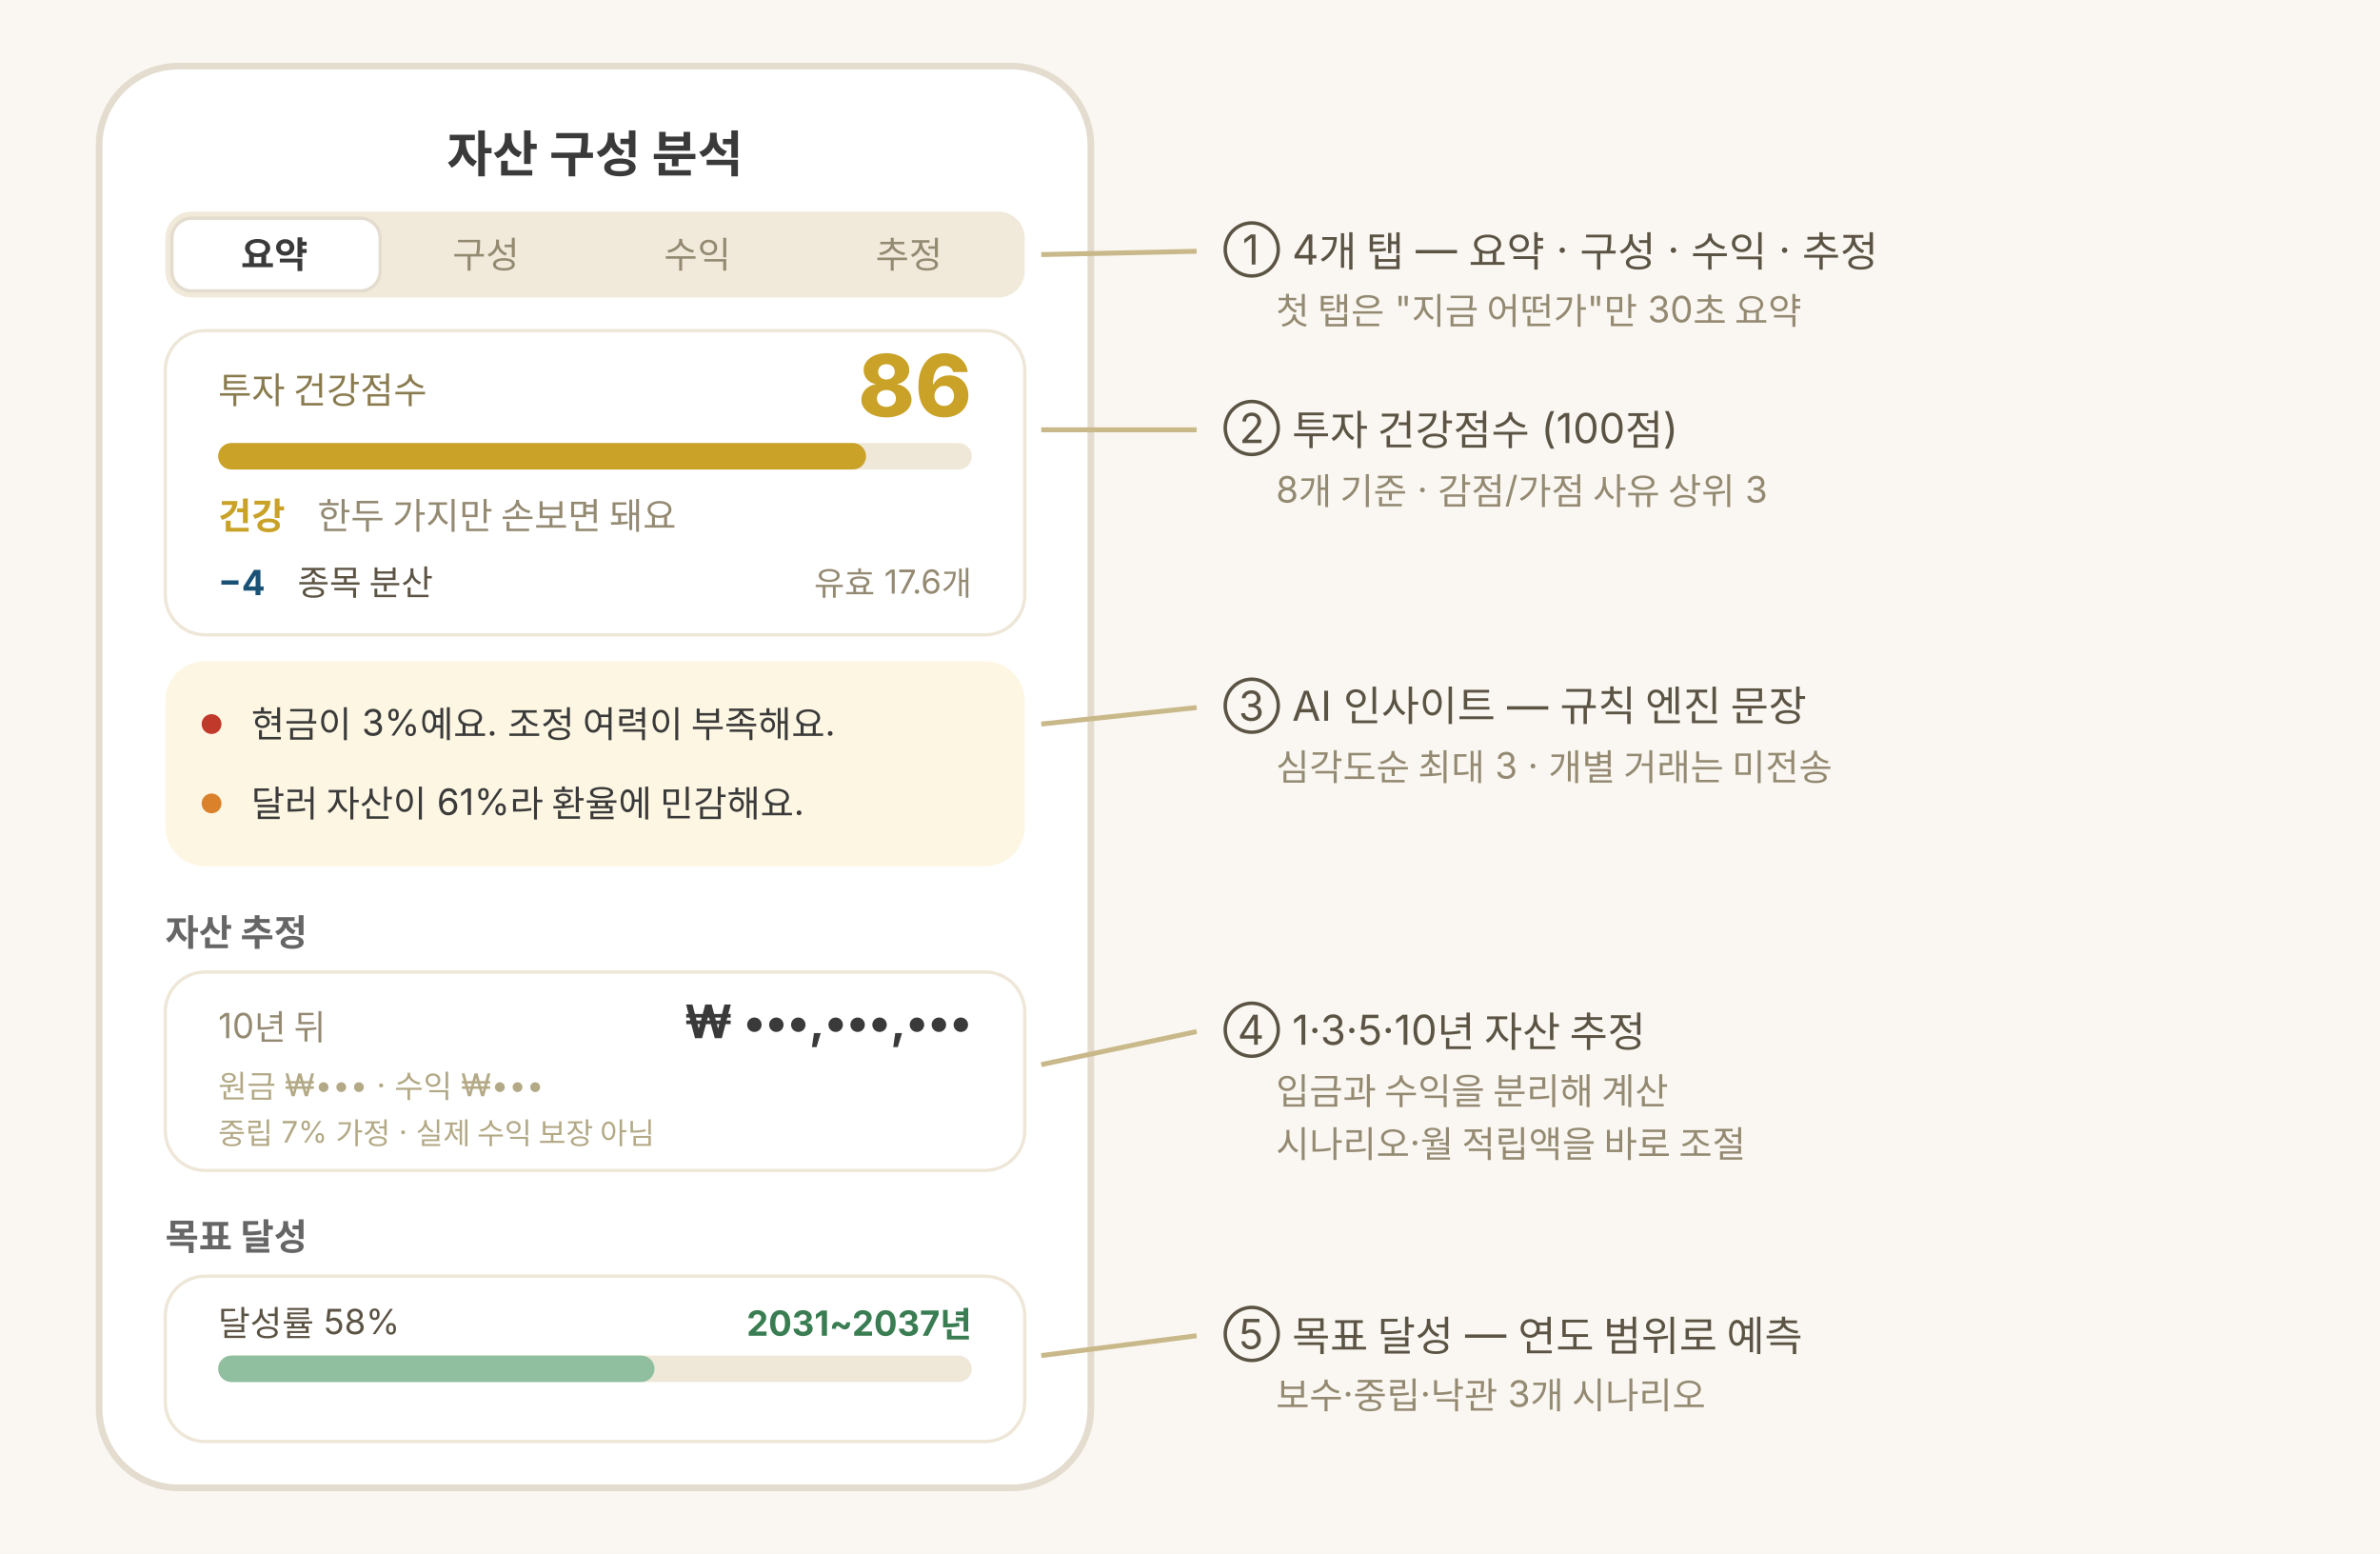
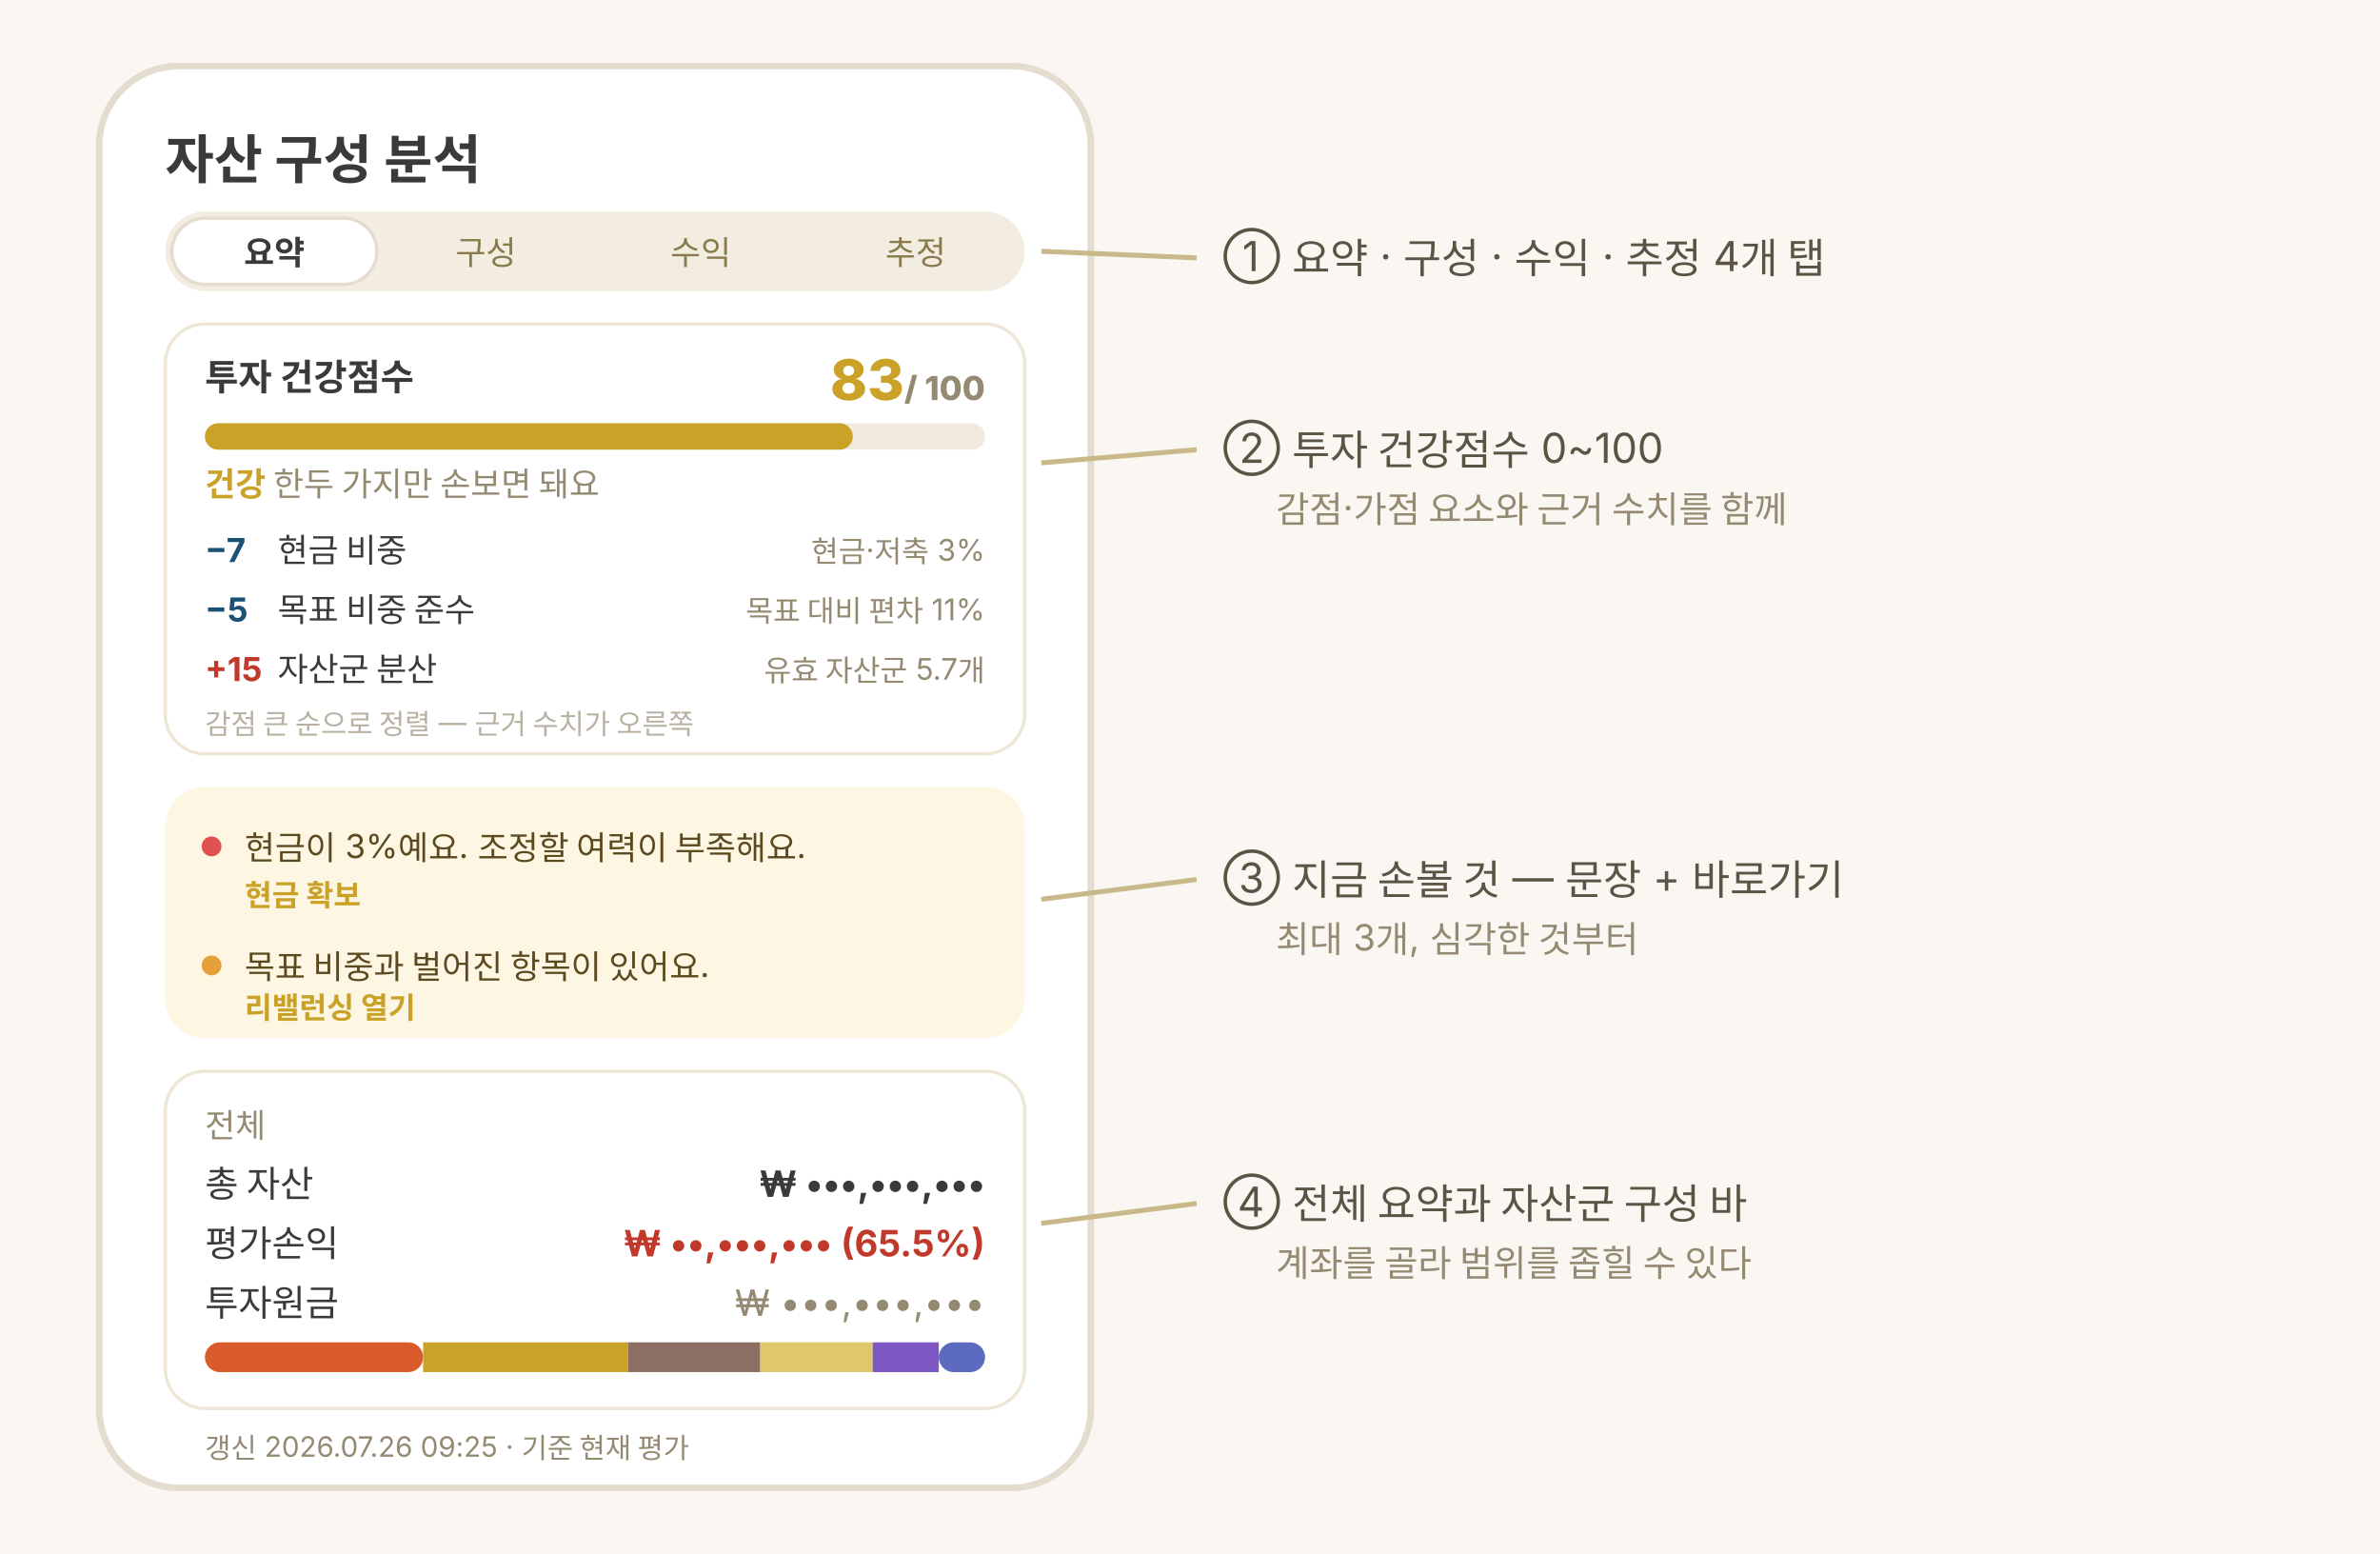
<svg xmlns="http://www.w3.org/2000/svg" viewBox="0 0 720 470" font-family="-apple-system, 'Apple SD Gothic Neo', sans-serif">
  <rect width="720" height="470" fill="#FAF7F2" />
  <rect x="30" y="20" width="300" height="430" rx="24" fill="#FFFFFF" stroke="#E3DCCF" stroke-width="2" />
-   <text x="180" y="52" text-anchor="middle" font-size="15" font-weight="700" fill="#3A3A3A">자산 구성 분석</text>
-   <rect x="50" y="64" width="260" height="26" rx="8" fill="#F1EADB" />
-   <rect x="52" y="66" width="63" height="22" rx="6" fill="#FFFFFF" stroke="#E3DCCF" />
-   <text x="83" y="81" text-anchor="middle" font-size="11" font-weight="700" fill="#3A3A3A">요약</text>
-   <text x="147" y="81" text-anchor="middle" font-size="11" fill="#948A72">구성</text>
-   <text x="211" y="81" text-anchor="middle" font-size="11" fill="#948A72">수익</text>
-   <text x="275" y="81" text-anchor="middle" font-size="11" fill="#948A72">추정</text>
-   <rect x="50" y="100" width="260" height="92" rx="12" fill="#FFFFFF" stroke="#EEE7D8" />
-   <text x="66" y="122" font-size="11" fill="#8A7B4F">투자 건강점수</text>
-   <text x="294" y="126" text-anchor="end" font-size="26" font-weight="800" fill="#C9A227">86</text>
-   <text x="294" y="126" text-anchor="end" font-size="26" font-weight="800" fill="#C9A227" opacity="0"> </text>
-   <rect x="66" y="134" width="228" height="8" rx="4" fill="#EFE8D8" />
-   <rect x="66" y="134" width="196" height="8" rx="4" fill="#C9A227" />
-   <text x="66" y="160" font-size="11" font-weight="700" fill="#C9A227">건강</text>
-   <text x="96" y="160" font-size="11" fill="#948A72">한두 가지만 손보면 돼요</text>
-   <text x="66" y="180" font-size="10.5" font-weight="700" fill="#1A5276">−4</text>
-   <text x="90" y="180" font-size="10.5" fill="#5B5343">종목 분산</text>
-   <text x="294" y="180" text-anchor="end" font-size="10" fill="#948A72">유효 17.6개</text>
-   <rect x="50" y="200" width="260" height="62" rx="12" fill="#FDF6E3" />
-   <circle cx="64" cy="219" r="3" fill="#C0392B" />
-   <text x="76" y="223" font-size="11" fill="#3A3A3A">현금이 3%예요. 조정 여력이 부족해요.</text>
-   <circle cx="64" cy="243" r="3" fill="#D9822B" />
-   <text x="76" y="247" font-size="11" fill="#3A3A3A">달러 자산이 61%라 환율에 민감해요.</text>
-   <text x="50" y="286" font-size="11" font-weight="600" fill="#666">자산 추정</text>
-   <rect x="50" y="294" width="260" height="60" rx="12" fill="#FFFFFF" stroke="#EEE7D8" />
-   <text x="66" y="314" font-size="10.5" fill="#948A72">10년 뒤</text>
-   <text x="294" y="314" text-anchor="end" font-size="14" font-weight="700" fill="#3A3A3A">₩ •••,•••,•••</text>
-   <text x="66" y="332" font-size="9.5" fill="#B3A986">원금 ₩••• · 수익 ₩•••</text>
-   <text x="66" y="346" font-size="9" fill="#B3A986">중립 7% 가정 · 실제 수익 보장 아님</text>
-   <text x="50" y="378" font-size="11" font-weight="600" fill="#666">목표 달성</text>
-   <rect x="50" y="386" width="260" height="50" rx="12" fill="#FFFFFF" stroke="#EEE7D8" />
-   <rect x="66" y="410" width="228" height="8" rx="4" fill="#EFE8D8" />
-   <rect x="66" y="410" width="132" height="8" rx="4" fill="#8FBF9F" />
-   <text x="66" y="404" font-size="10.5" fill="#5B5343">달성률 58%</text>
-   <text x="294" y="404" text-anchor="end" font-size="10.5" font-weight="700" fill="#3A7D52">2031~2037년</text>
+   <text x="50" y="54" font-size="16" font-weight="800" fill="#3A3A3A">자산 구성 분석</text>
+   <rect x="50" y="64" width="260" height="24" rx="12" fill="#F2EDE0" />
+   <rect x="52" y="66" width="62" height="20" rx="10" fill="#FFFFFF" stroke="#E3DCCF" />
+   <text x="83" y="80" text-anchor="middle" font-size="10" font-weight="700" fill="#3A3A3A">요약</text>
+   <text x="147" y="80" text-anchor="middle" font-size="10" fill="#8A7B4F">구성</text>
+   <text x="212" y="80" text-anchor="middle" font-size="10" fill="#8A7B4F">수익</text>
+   <text x="277" y="80" text-anchor="middle" font-size="10" fill="#8A7B4F">추정</text>
+   <rect x="50" y="98" width="260" height="130" rx="12" fill="#FFFFFF" stroke="#EEE7D8" />
+   <text x="62" y="118" font-size="11" font-weight="700" fill="#3A3A3A">투자 건강점수</text>
+   <text x="298" y="121" text-anchor="end" font-size="17" font-weight="800" fill="#C9A227">83<tspan font-size="10" fill="#948A72"> / 100</tspan>
+   </text>
+   <rect x="62" y="128" width="236" height="8" rx="4" fill="#F0EBDD" />
+   <rect x="62" y="128" width="196" height="8" rx="4" fill="#C9A227" />
+   <text x="62" y="150" font-size="10" font-weight="700" fill="#C9A227">건강 <tspan font-weight="400" fill="#948A72">한두 가지만 손보면 돼요</tspan>
+   </text>
+   <text x="62" y="170" font-size="10" font-weight="700" fill="#1A5276">−7</text>
+   <text x="84" y="170" font-size="10" fill="#3A3A3A">현금 비중</text>
+   <text x="298" y="170" text-anchor="end" font-size="9" fill="#948A72">현금·저축 3%</text>
+   <text x="62" y="188" font-size="10" font-weight="700" fill="#1A5276">−5</text>
+   <text x="84" y="188" font-size="10" fill="#3A3A3A">목표 비중 준수</text>
+   <text x="298" y="188" text-anchor="end" font-size="9" fill="#948A72">목표 대비 편차 11%</text>
+   <text x="62" y="206" font-size="10" font-weight="700" fill="#C0392B">+15</text>
+   <text x="84" y="206" font-size="10" fill="#3A3A3A">자산군 분산</text>
+   <text x="298" y="206" text-anchor="end" font-size="9" fill="#948A72">유효 자산군 5.7개</text>
+   <text x="62" y="222" font-size="8.5" fill="#B8B0A0">감점 큰 순으로 정렬 — 근거 수치가 오른쪽</text>
+   <rect x="50" y="238" width="260" height="76" rx="12" fill="#FDF6E3" />
+   <circle cx="64" cy="256" r="3" fill="#E05252" />
+   <text x="74" y="260" font-size="10" fill="#5B4A1F">현금이 3%예요. 조정할 여력이 부족해요.</text>
+   <text x="74" y="274" font-size="9" font-weight="600" fill="#C9A227">현금 확보</text>
+   <circle cx="64" cy="292" r="3" fill="#E5A03C" />
+   <text x="74" y="296" font-size="10" fill="#5B4A1F">목표 비중과 벌어진 항목이 있어요.</text>
+   <text x="74" y="308" font-size="9" font-weight="600" fill="#C9A227">리밸런싱 열기</text>
+   <rect x="50" y="324" width="260" height="102" rx="12" fill="#FFFFFF" stroke="#EEE7D8" />
+   <text x="62" y="344" font-size="10" fill="#948A72">전체</text>
+   <text x="62" y="362" font-size="11" fill="#3A3A3A">총 자산</text>
+   <text x="298" y="362" text-anchor="end" font-size="11" font-weight="700" fill="#3A3A3A">₩ •••,•••,•••</text>
+   <text x="62" y="380" font-size="11" fill="#3A3A3A">평가손익</text>
+   <text x="298" y="380" text-anchor="end" font-size="11" font-weight="700" fill="#C0392B">₩ ••,•••,••• (65.5%)</text>
+   <text x="62" y="398" font-size="11" fill="#3A3A3A">투자원금</text>
+   <text x="298" y="398" text-anchor="end" font-size="11" fill="#948A72">₩ •••,•••,•••</text>
+   <rect x="62" y="406" width="66" height="9" rx="4.5" fill="#D95A2B" />
+   <rect x="128" y="406" width="62" height="9" fill="#C9A227" />
+   <rect x="190" y="406" width="40" height="9" fill="#8D6E63" />
+   <rect x="230" y="406" width="34" height="9" fill="#E0C76B" />
+   <rect x="264" y="406" width="20" height="9" fill="#7E57C2" />
+   <rect x="284" y="406" width="14" height="9" rx="4.5" fill="#5C6BC0" />
+   <text x="62" y="441" font-size="8.5" fill="#948A72">갱신 2026.07.26 09:25 · 기준 현재 평가</text>
  <g font-size="12.5" fill="#5B5343">
-     <text x="370" y="80">① 4개 탭 — 요약 · 구성 · 수익 · 추정</text>
-     <text x="386" y="98" font-size="11" fill="#948A72">첫 탭은 "지금 어떤가"만 30초 요약</text>
-     <text x="370" y="134">② 투자 건강점수 (100점)</text>
-     <text x="386" y="152" font-size="11" fill="#948A72">8개 기준 · 감점/가점 사유 상위 3</text>
-     <text x="370" y="218">③ AI 인사이트 — 규칙 엔진 문장</text>
-     <text x="386" y="236" font-size="11" fill="#948A72">심각도순 최대 3 · 개별 거래는 미전송</text>
-     <text x="370" y="316">④ 1·3·5·10년 자산 추정</text>
-     <text x="386" y="334" font-size="11" fill="#948A72">입금과 수익을 분리해 계산</text>
-     <text x="386" y="350" font-size="11" fill="#948A72">시나리오·월 적립액을 바로 조절</text>
-     <text x="370" y="408">⑤ 목표 달성 — 연도 범위로 예측</text>
-     <text x="386" y="426" font-size="11" fill="#948A72">보수·중립·낙관 3개 시나리오</text>
+     <text x="370" y="82">① 요약 · 구성 · 수익 · 추정 4개 탭</text>
+     <text x="370" y="140">② 투자 건강점수 0~100</text>
+     <text x="386" y="158" font-size="11" fill="#948A72">감점·가점 요소와 근거 수치를 함께</text>
+     <text x="370" y="270">③ 지금 손볼 것 — 문장 + 바로가기</text>
+     <text x="386" y="288" font-size="11" fill="#948A72">최대 3개, 심각한 것부터</text>
+     <text x="370" y="368">④ 전체 요약과 자산군 구성 바</text>
+     <text x="386" y="386" font-size="11" fill="#948A72">계좌를 골라 범위를 좁힐 수 있다</text>
  </g>
-   <line x1="315" y1="77" x2="362" y2="76" stroke="#C9B98A" stroke-width="1.5" />
-   <line x1="315" y1="130" x2="362" y2="130" stroke="#C9B98A" stroke-width="1.5" />
-   <line x1="315" y1="219" x2="362" y2="214" stroke="#C9B98A" stroke-width="1.5" />
-   <line x1="315" y1="322" x2="362" y2="312" stroke="#C9B98A" stroke-width="1.5" />
-   <line x1="315" y1="410" x2="362" y2="404" stroke="#C9B98A" stroke-width="1.5" />
+   <line x1="315" y1="76" x2="362" y2="78" stroke="#C9B98A" stroke-width="1.5" />
+   <line x1="315" y1="140" x2="362" y2="136" stroke="#C9B98A" stroke-width="1.5" />
+   <line x1="315" y1="272" x2="362" y2="266" stroke="#C9B98A" stroke-width="1.5" />
+   <line x1="315" y1="370" x2="362" y2="364" stroke="#C9B98A" stroke-width="1.5" />
</svg>
